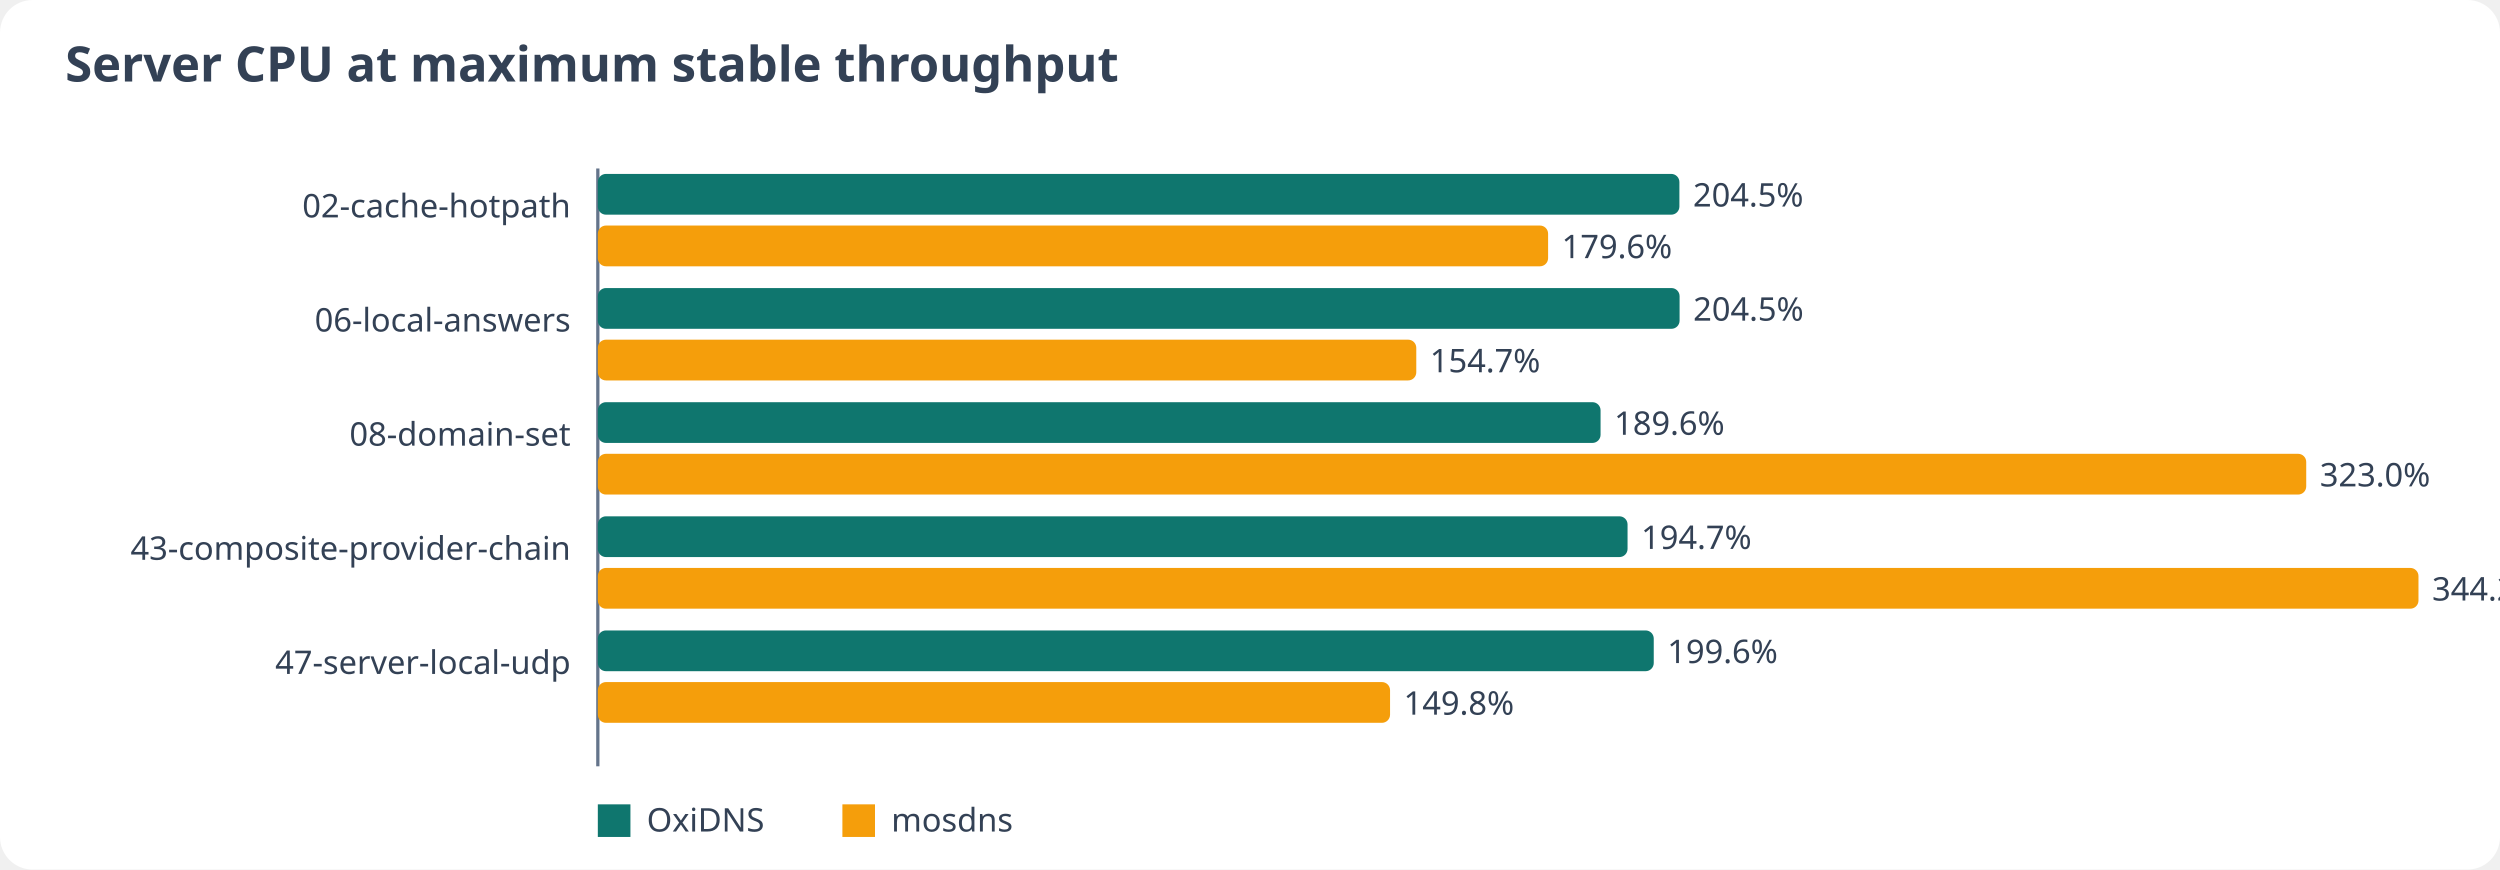
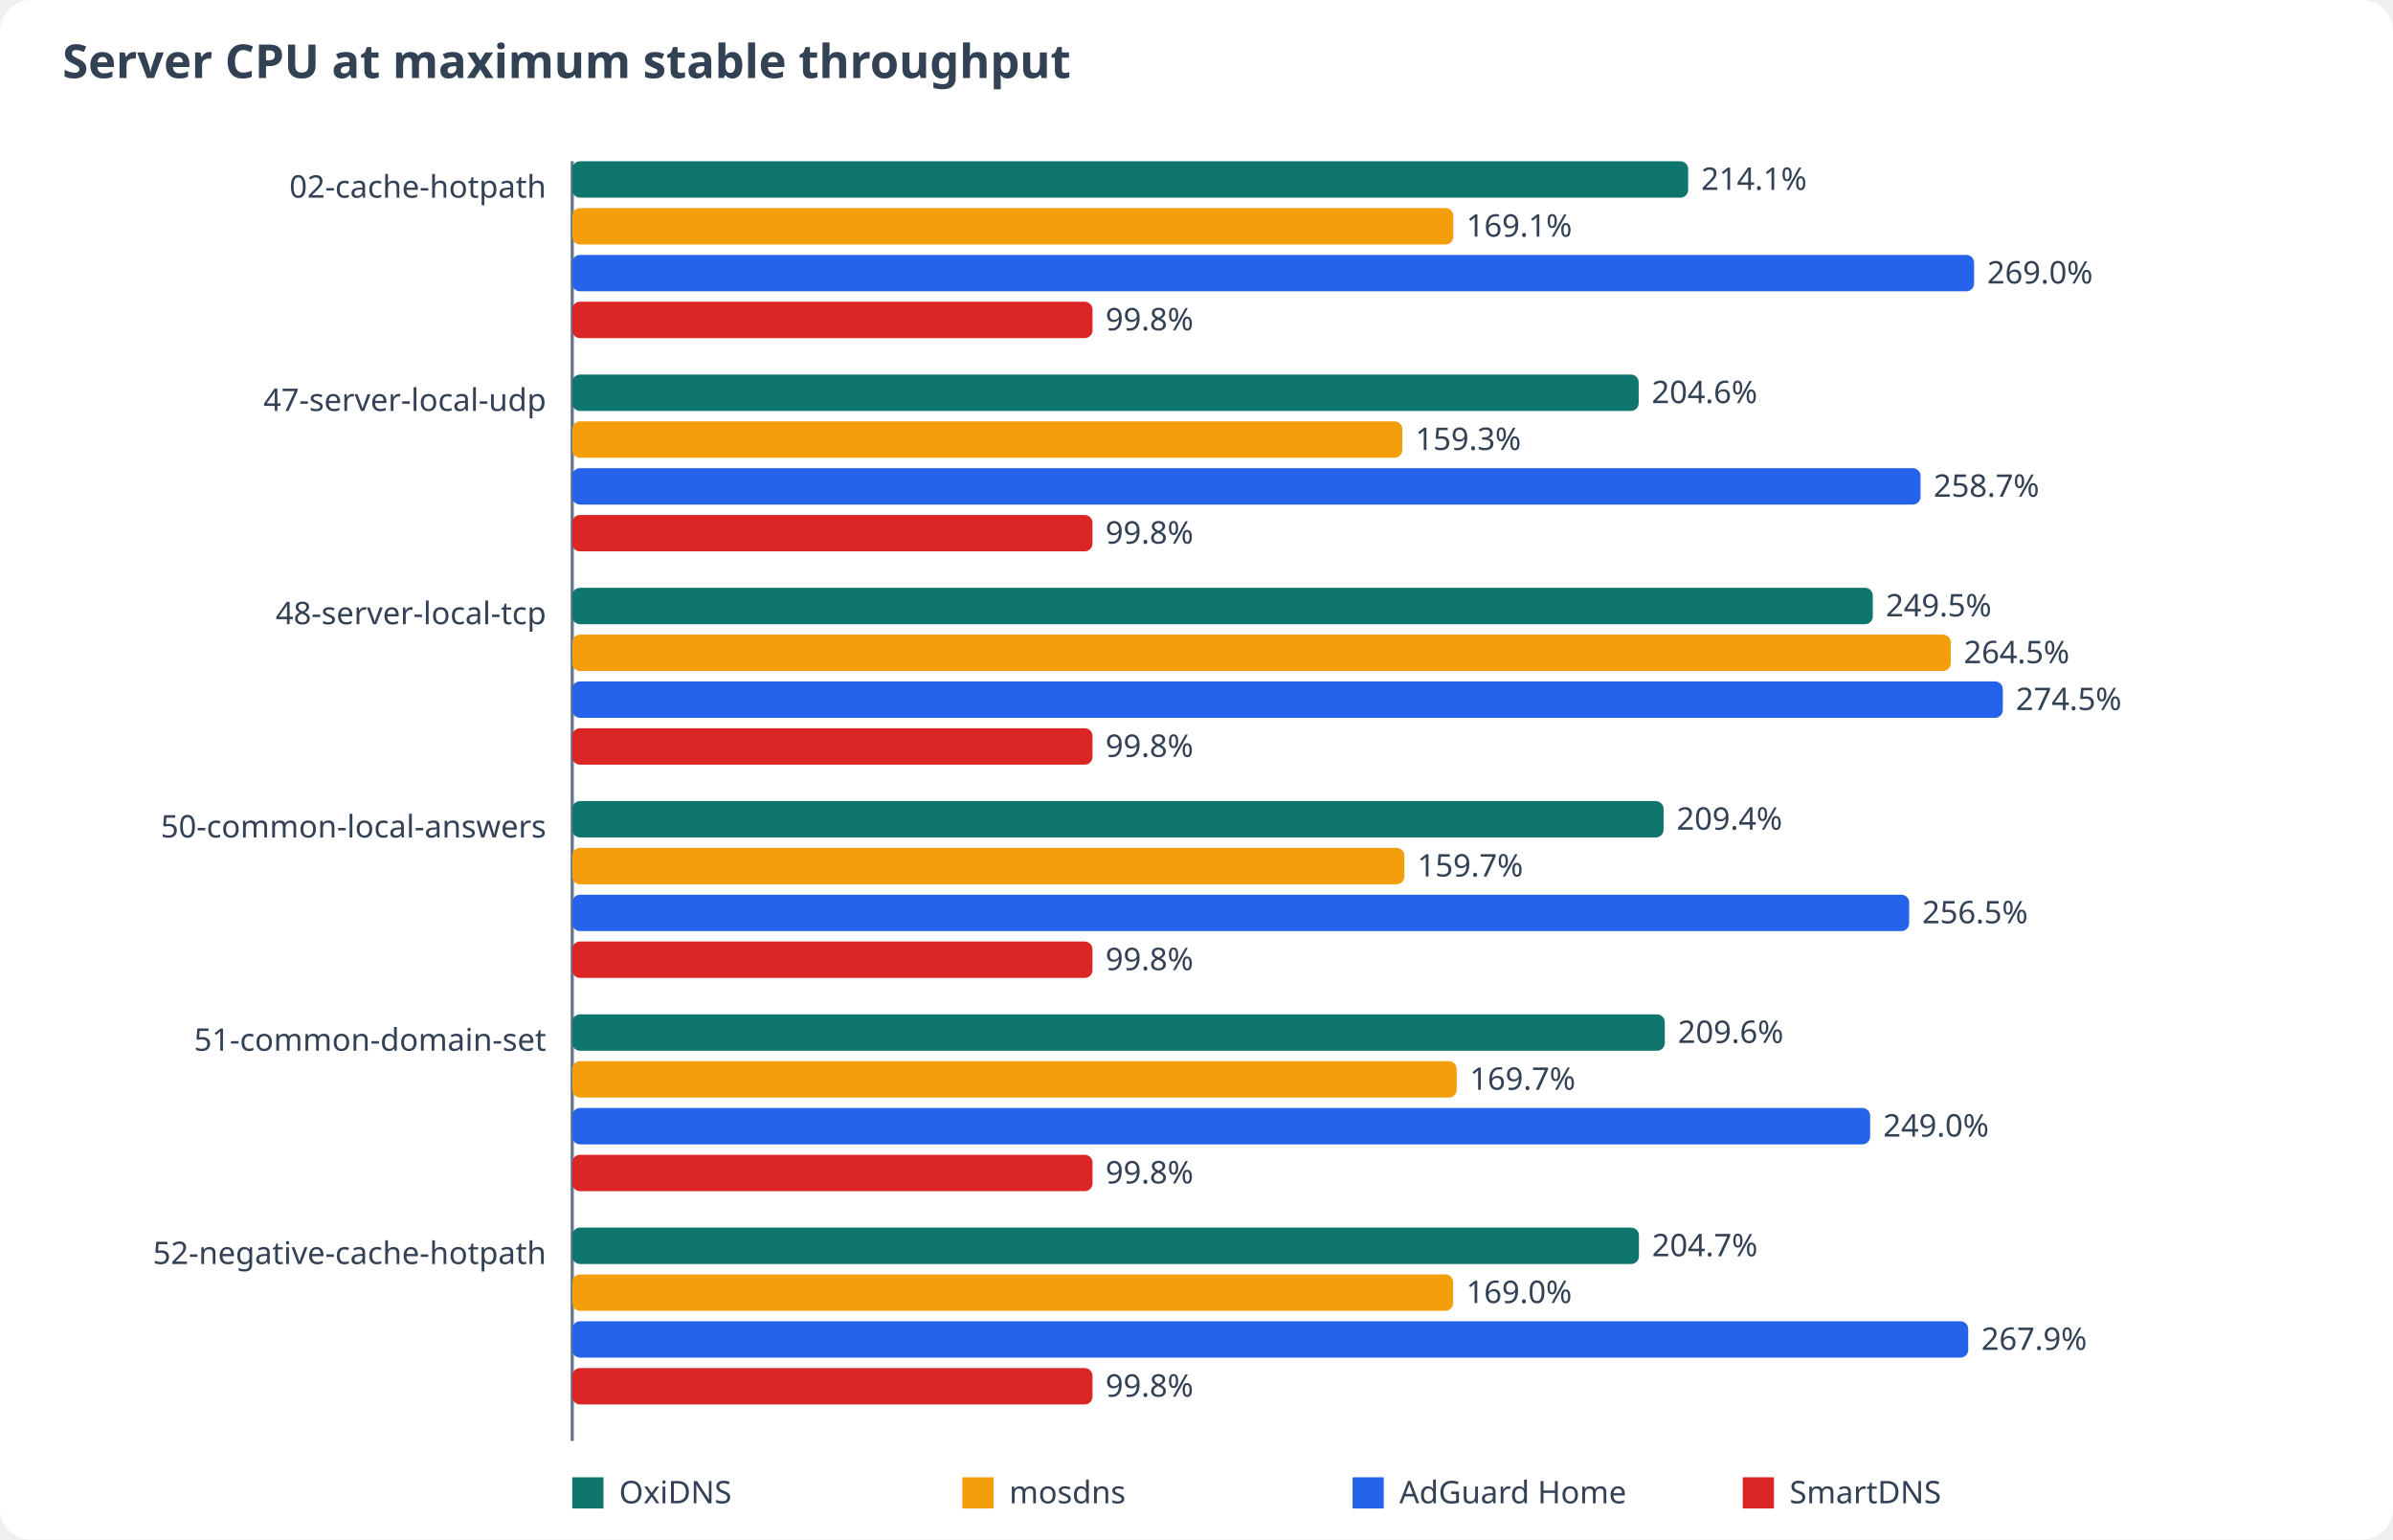
- <svg xmlns="http://www.w3.org/2000/svg" role="img" aria-label="Server CPU at maximum stable throughput" viewBox="0 0 920 320">
+ <svg xmlns="http://www.w3.org/2000/svg" role="img" aria-label="Server CPU at maximum stable throughput" viewBox="0 0 920 592">
  <style>text{font-family:system-ui,sans-serif;fill:#334155}.title{font-size:18px;font-weight:600}.label{font-size:12px}.grid{stroke:#cbd5e1;stroke-width:1}.axis{stroke:#64748b;stroke-width:1.2}</style>
  <rect width="100%" height="100%" rx="12" fill="#fff" />
  <text x="24" y="30" class="title">Server CPU at maximum stable throughput</text>
-   <line x1="220" y1="62" x2="220" y2="282" class="axis" />
-   <text x="210" y="80" text-anchor="end" class="label">02-cache-hotpath</text>
-   <rect x="220" y="64" width="398.02" height="15" rx="3" fill="#0f766e" />
-   <text x="623.02" y="76" class="label">204.5%</text>
-   <rect x="220" y="83" width="349.70" height="15" rx="3" fill="#f59e0b" />
-   <text x="574.70" y="95" class="label">179.6%</text>
-   <text x="210" y="122" text-anchor="end" class="label">06-local-answers</text>
-   <rect x="220" y="106" width="398.09" height="15" rx="3" fill="#0f766e" />
-   <text x="623.09" y="118" class="label">204.5%</text>
-   <rect x="220" y="125" width="301.19" height="15" rx="3" fill="#f59e0b" />
-   <text x="526.19" y="137" class="label">154.7%</text>
-   <text x="210" y="164" text-anchor="end" class="label">08-domain-set</text>
-   <rect x="220" y="148" width="369.01" height="15" rx="3" fill="#0f766e" />
-   <text x="594.01" y="160" class="label">189.6%</text>
-   <rect x="220" y="167" width="628.69" height="15" rx="3" fill="#f59e0b" />
-   <text x="853.69" y="179" class="label">323.0%</text>
-   <text x="210" y="206" text-anchor="end" class="label">43-composite-provider-chain</text>
-   <rect x="220" y="190" width="378.94" height="15" rx="3" fill="#0f766e" />
-   <text x="603.94" y="202" class="label">194.7%</text>
-   <rect x="220" y="209" width="670.00" height="15" rx="3" fill="#f59e0b" />
-   <text x="895.00" y="221" class="label">344.2%</text>
-   <text x="210" y="248" text-anchor="end" class="label">47-server-local-udp</text>
-   <rect x="220" y="232" width="388.58" height="15" rx="3" fill="#0f766e" />
-   <text x="613.58" y="244" class="label">199.6%</text>
-   <rect x="220" y="251" width="291.54" height="15" rx="3" fill="#f59e0b" />
-   <text x="516.54" y="263" class="label">149.8%</text>
-   <rect x="220" y="296" width="12" height="12" fill="#0f766e" />
-   <text x="238" y="306" class="label">OxiDNS</text>
-   <rect x="310" y="296" width="12" height="12" fill="#f59e0b" />
-   <text x="328" y="306" class="label">mosdns</text>
+   <line x1="220" y1="62" x2="220" y2="554" class="axis" />
+   <text x="210" y="76" text-anchor="end" class="label">02-cache-hotpath</text>
+   <rect x="220" y="62" width="429.02" height="14" rx="3" fill="#0f766e" />
+   <text x="654.02" y="73" class="label">214.1%</text>
+   <rect x="220" y="80" width="338.73" height="14" rx="3" fill="#f59e0b" />
+   <text x="563.73" y="91" class="label">169.1%</text>
+   <rect x="220" y="98" width="538.95" height="14" rx="3" fill="#2563eb" />
+   <text x="763.95" y="109" class="label">269.0%</text>
+   <rect x="220" y="116" width="200.03" height="14" rx="3" fill="#dc2626" />
+   <text x="425.03" y="127" class="label">99.8%</text>
+   <text x="210" y="158" text-anchor="end" class="label">47-server-local-udp</text>
+   <rect x="220" y="144" width="410.00" height="14" rx="3" fill="#0f766e" />
+   <text x="635.00" y="155" class="label">204.6%</text>
+   <rect x="220" y="162" width="319.14" height="14" rx="3" fill="#f59e0b" />
+   <text x="544.14" y="173" class="label">159.3%</text>
+   <rect x="220" y="180" width="518.37" height="14" rx="3" fill="#2563eb" />
+   <text x="743.37" y="191" class="label">258.7%</text>
+   <rect x="220" y="198" width="200.01" height="14" rx="3" fill="#dc2626" />
+   <text x="425.01" y="209" class="label">99.8%</text>
+   <text x="210" y="240" text-anchor="end" class="label">48-server-local-tcp</text>
+   <rect x="220" y="226" width="500.01" height="14" rx="3" fill="#0f766e" />
+   <text x="725.01" y="237" class="label">249.5%</text>
+   <rect x="220" y="244" width="529.98" height="14" rx="3" fill="#f59e0b" />
+   <text x="754.98" y="255" class="label">264.5%</text>
+   <rect x="220" y="262" width="550.00" height="14" rx="3" fill="#2563eb" />
+   <text x="775.00" y="273" class="label">274.5%</text>
+   <rect x="220" y="280" width="200.02" height="14" rx="3" fill="#dc2626" />
+   <text x="425.02" y="291" class="label">99.8%</text>
+   <text x="210" y="322" text-anchor="end" class="label">50-common-local-answers</text>
+   <rect x="220" y="308" width="419.57" height="14" rx="3" fill="#0f766e" />
+   <text x="644.57" y="319" class="label">209.4%</text>
+   <rect x="220" y="326" width="319.92" height="14" rx="3" fill="#f59e0b" />
+   <text x="544.92" y="337" class="label">159.7%</text>
+   <rect x="220" y="344" width="513.99" height="14" rx="3" fill="#2563eb" />
+   <text x="738.99" y="355" class="label">256.5%</text>
+   <rect x="220" y="362" width="200.01" height="14" rx="3" fill="#dc2626" />
+   <text x="425.01" y="373" class="label">99.8%</text>
+   <text x="210" y="404" text-anchor="end" class="label">51-common-domain-set</text>
+   <rect x="220" y="390" width="420.04" height="14" rx="3" fill="#0f766e" />
+   <text x="645.04" y="401" class="label">209.6%</text>
+   <rect x="220" y="408" width="340.04" height="14" rx="3" fill="#f59e0b" />
+   <text x="565.04" y="419" class="label">169.7%</text>
+   <rect x="220" y="426" width="498.99" height="14" rx="3" fill="#2563eb" />
+   <text x="723.99" y="437" class="label">249.0%</text>
+   <rect x="220" y="444" width="200.03" height="14" rx="3" fill="#dc2626" />
+   <text x="425.03" y="455" class="label">99.8%</text>
+   <text x="210" y="486" text-anchor="end" class="label">52-negative-cache-hotpath</text>
+   <rect x="220" y="472" width="410.10" height="14" rx="3" fill="#0f766e" />
+   <text x="635.10" y="483" class="label">204.7%</text>
+   <rect x="220" y="490" width="338.67" height="14" rx="3" fill="#f59e0b" />
+   <text x="563.67" y="501" class="label">169.0%</text>
+   <rect x="220" y="508" width="536.70" height="14" rx="3" fill="#2563eb" />
+   <text x="761.70" y="519" class="label">267.9%</text>
+   <rect x="220" y="526" width="200.02" height="14" rx="3" fill="#dc2626" />
+   <text x="425.02" y="537" class="label">99.8%</text>
+   <rect x="220" y="568" width="12" height="12" fill="#0f766e" />
+   <text x="238" y="578" class="label">OxiDNS</text>
+   <rect x="370" y="568" width="12" height="12" fill="#f59e0b" />
+   <text x="388" y="578" class="label">mosdns</text>
+   <rect x="520" y="568" width="12" height="12" fill="#2563eb" />
+   <text x="538" y="578" class="label">AdGuard Home</text>
+   <rect x="670" y="568" width="12" height="12" fill="#dc2626" />
+   <text x="688" y="578" class="label">SmartDNS</text>
</svg>
